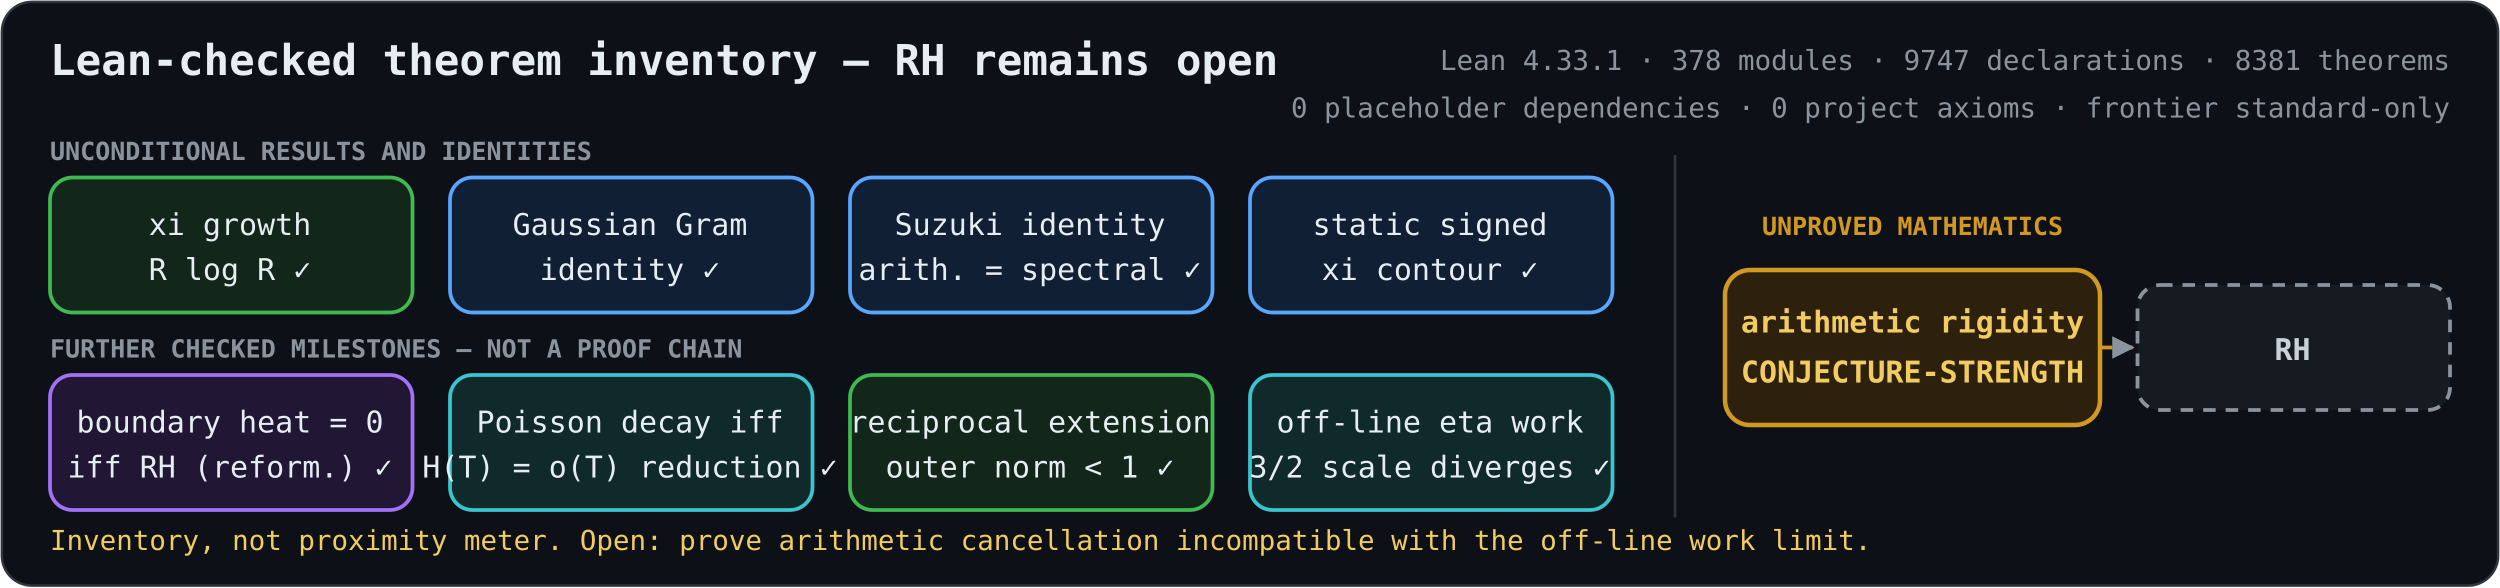
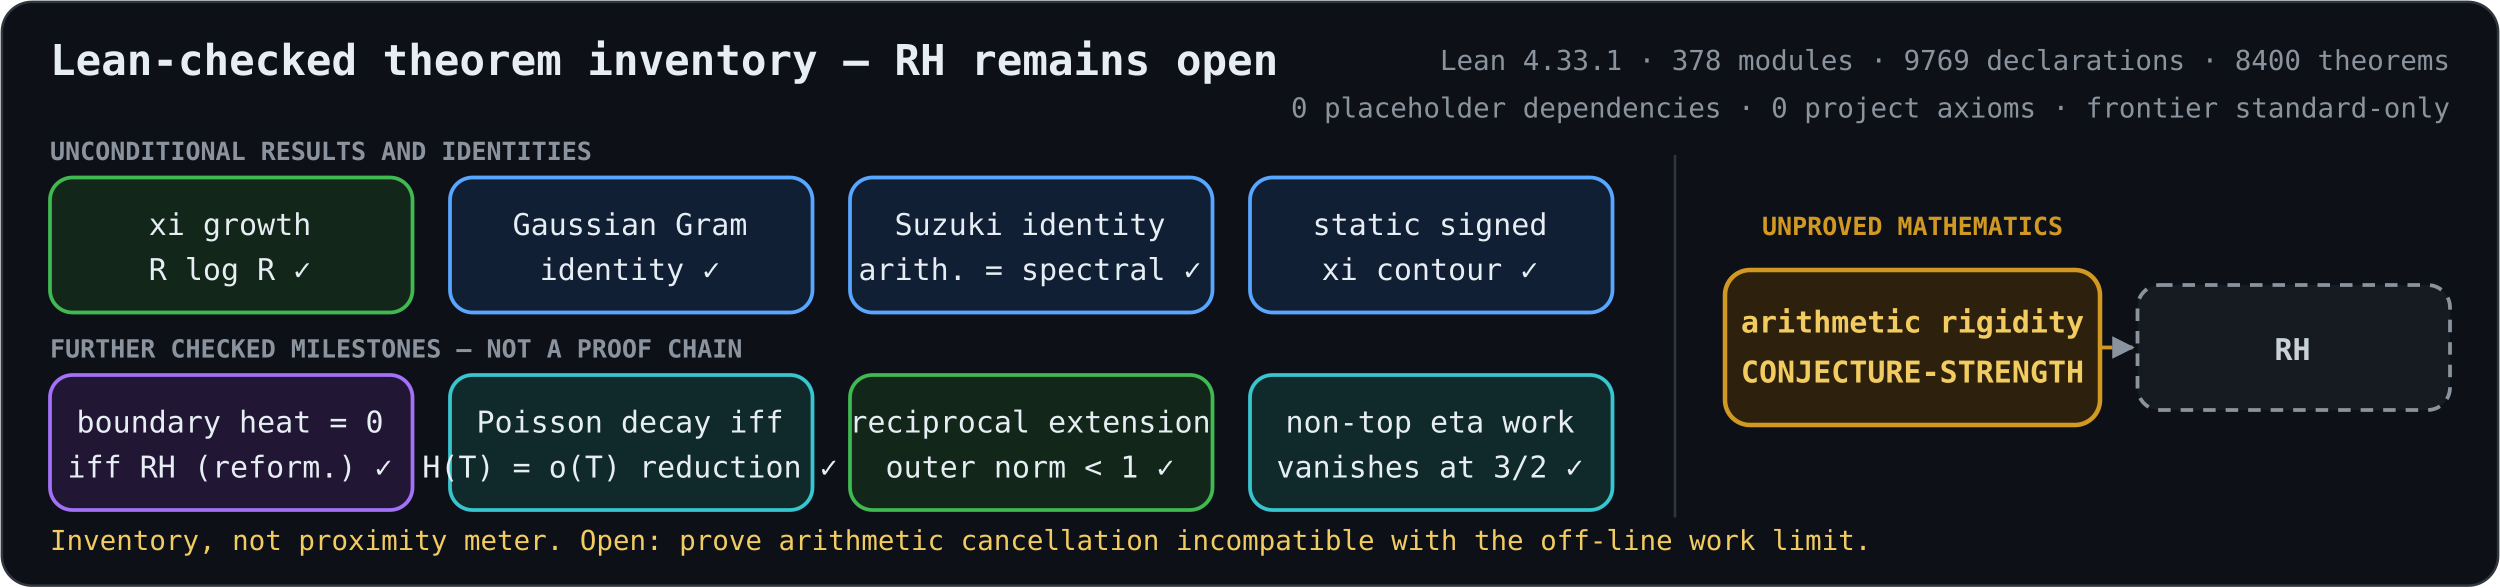
<svg xmlns="http://www.w3.org/2000/svg" role="img" aria-labelledby="title description" viewBox="0 0 1000 235">
  <defs>
    <marker id="arrow" viewBox="0 0 10 10" refX="9" refY="5" markerWidth="6" markerHeight="6" orient="auto-start-reverse">
      <path d="M 0 0 L 10 5 L 0 10 z" fill="#8b949e" />
    </marker>
    <style>
      .bg { fill: #0d1117; stroke: #30363d; }
      text { fill: #e6edf3; font-family: ui-monospace, SFMono-Regular, Menlo, Consolas, monospace; font-size: 12px; text-anchor: middle; }
      .heading { font-size: 17px; font-weight: 700; text-anchor: start; }
      .metrics { fill: #8b949e; font-size: 11px; text-anchor: end; }
      .proved rect { fill: #12261a; stroke: #3fb950; stroke-width: 1.5; }
      .proved.equivalence rect { fill: #211735; stroke: #a371f7; }
      .proved.bridge rect { fill: #111f35; stroke: #58a6ff; }
      .proved.reduction rect { fill: #102a2c; stroke: #39c5cf; }
      .open rect { fill: #2d210d; stroke: #d29922; stroke-width: 1.8; }
      .goal rect { fill: #161b22; stroke: #8b949e; stroke-width: 1.5; stroke-dasharray: 5 4; }
      .open text { fill: #f2cc60; font-weight: 700; }
      .goal text { fill: #c9d1d9; font-weight: 700; }
      .open-edge { fill: none; stroke: #d29922; stroke-width: 1.5; stroke-dasharray: 5 4; marker-end: url(#arrow); }
      .section { fill: #8b949e; font-size: 10px; font-weight: 700; text-anchor: start; }
      .gap-label { fill: #d29922; font-size: 10px; font-weight: 700; }
      .frontier { fill: #f2cc60; font-size: 11px; text-anchor: start; }
    </style>
  </defs>
  <rect class="bg" x="0.75" y="0.75" width="998.5" height="233.5" rx="12" />
  <text class="heading" x="20" y="30">Lean-checked theorem inventory — RH remains open</text>
-   <text class="metrics" x="980" y="28">Lean 4.33.1 · 378 modules · 9747 declarations · 8381 theorems</text>
+   <text class="metrics" x="980" y="28">Lean 4.33.1 · 378 modules · 9769 declarations · 8400 theorems</text>
  <text class="metrics" x="980" y="47">0 placeholder dependencies · 0 project axioms · frontier standard-only</text>
  <text class="section" x="20" y="64">UNCONDITIONAL RESULTS AND IDENTITIES</text>
  <text class="section" x="20" y="143">FURTHER CHECKED MILESTONES — NOT A PROOF CHAIN</text>
  <line x1="670" y1="62" x2="670" y2="207" stroke="#30363d" />
  <text class="gap-label" x="765" y="94">UNPROVED MATHEMATICS</text>
  <path class="open-edge" d="M840 139 H853" />
  <g class="proved unconditional">
    <rect x="20" y="71" width="145" height="54" rx="9" />
    <text x="92" y="94">xi growth</text>
    <text x="92" y="112">R log R  ✓</text>
  </g>
  <g class="proved bridge">
    <rect x="180" y="71" width="145" height="54" rx="9" />
    <text x="252" y="94">Gaussian Gram</text>
    <text x="252" y="112">identity  ✓</text>
  </g>
  <g class="proved bridge">
    <rect x="340" y="71" width="145" height="54" rx="9" />
    <text x="412" y="94">Suzuki identity</text>
    <text x="412" y="112">arith. = spectral  ✓</text>
  </g>
  <g class="proved bridge">
    <rect x="500" y="71" width="145" height="54" rx="9" />
    <text x="572" y="94">static signed</text>
    <text x="572" y="112">xi contour  ✓</text>
  </g>
  <g class="proved equivalence">
    <rect x="20" y="150" width="145" height="54" rx="9" />
    <text x="92" y="173">boundary heat = 0</text>
    <text x="92" y="191">iff RH (reform.)  ✓</text>
  </g>
  <g class="proved reduction">
    <rect x="180" y="150" width="145" height="54" rx="9" />
    <text x="252" y="173">Poisson decay iff</text>
    <text x="252" y="191">H(T) = o(T) reduction  ✓</text>
  </g>
  <g class="proved unconditional">
    <rect x="340" y="150" width="145" height="54" rx="9" />
    <text x="412" y="173">reciprocal extension</text>
    <text x="412" y="191">outer norm &lt; 1  ✓</text>
  </g>
  <g class="proved reduction">
    <rect x="500" y="150" width="145" height="54" rx="9" />
-     <text x="572" y="173">off-line eta work</text>
-     <text x="572" y="191">3/2 scale diverges  ✓</text>
+     <text x="572" y="173">non-top eta work</text>
+     <text x="572" y="191">vanishes at 3/2  ✓</text>
  </g>
  <g class="open">
    <rect x="690" y="108" width="150" height="62" rx="10" />
    <text x="765" y="133">arithmetic rigidity</text>
    <text x="765" y="153">CONJECTURE-STRENGTH</text>
  </g>
  <g class="goal">
    <rect x="855" y="114" width="125" height="50" rx="9" />
    <text x="917" y="144">RH</text>
  </g>
  <text class="frontier" x="20" y="220">Inventory, not proximity meter. Open: prove arithmetic cancellation incompatible with the off-line work limit.</text>
</svg>
